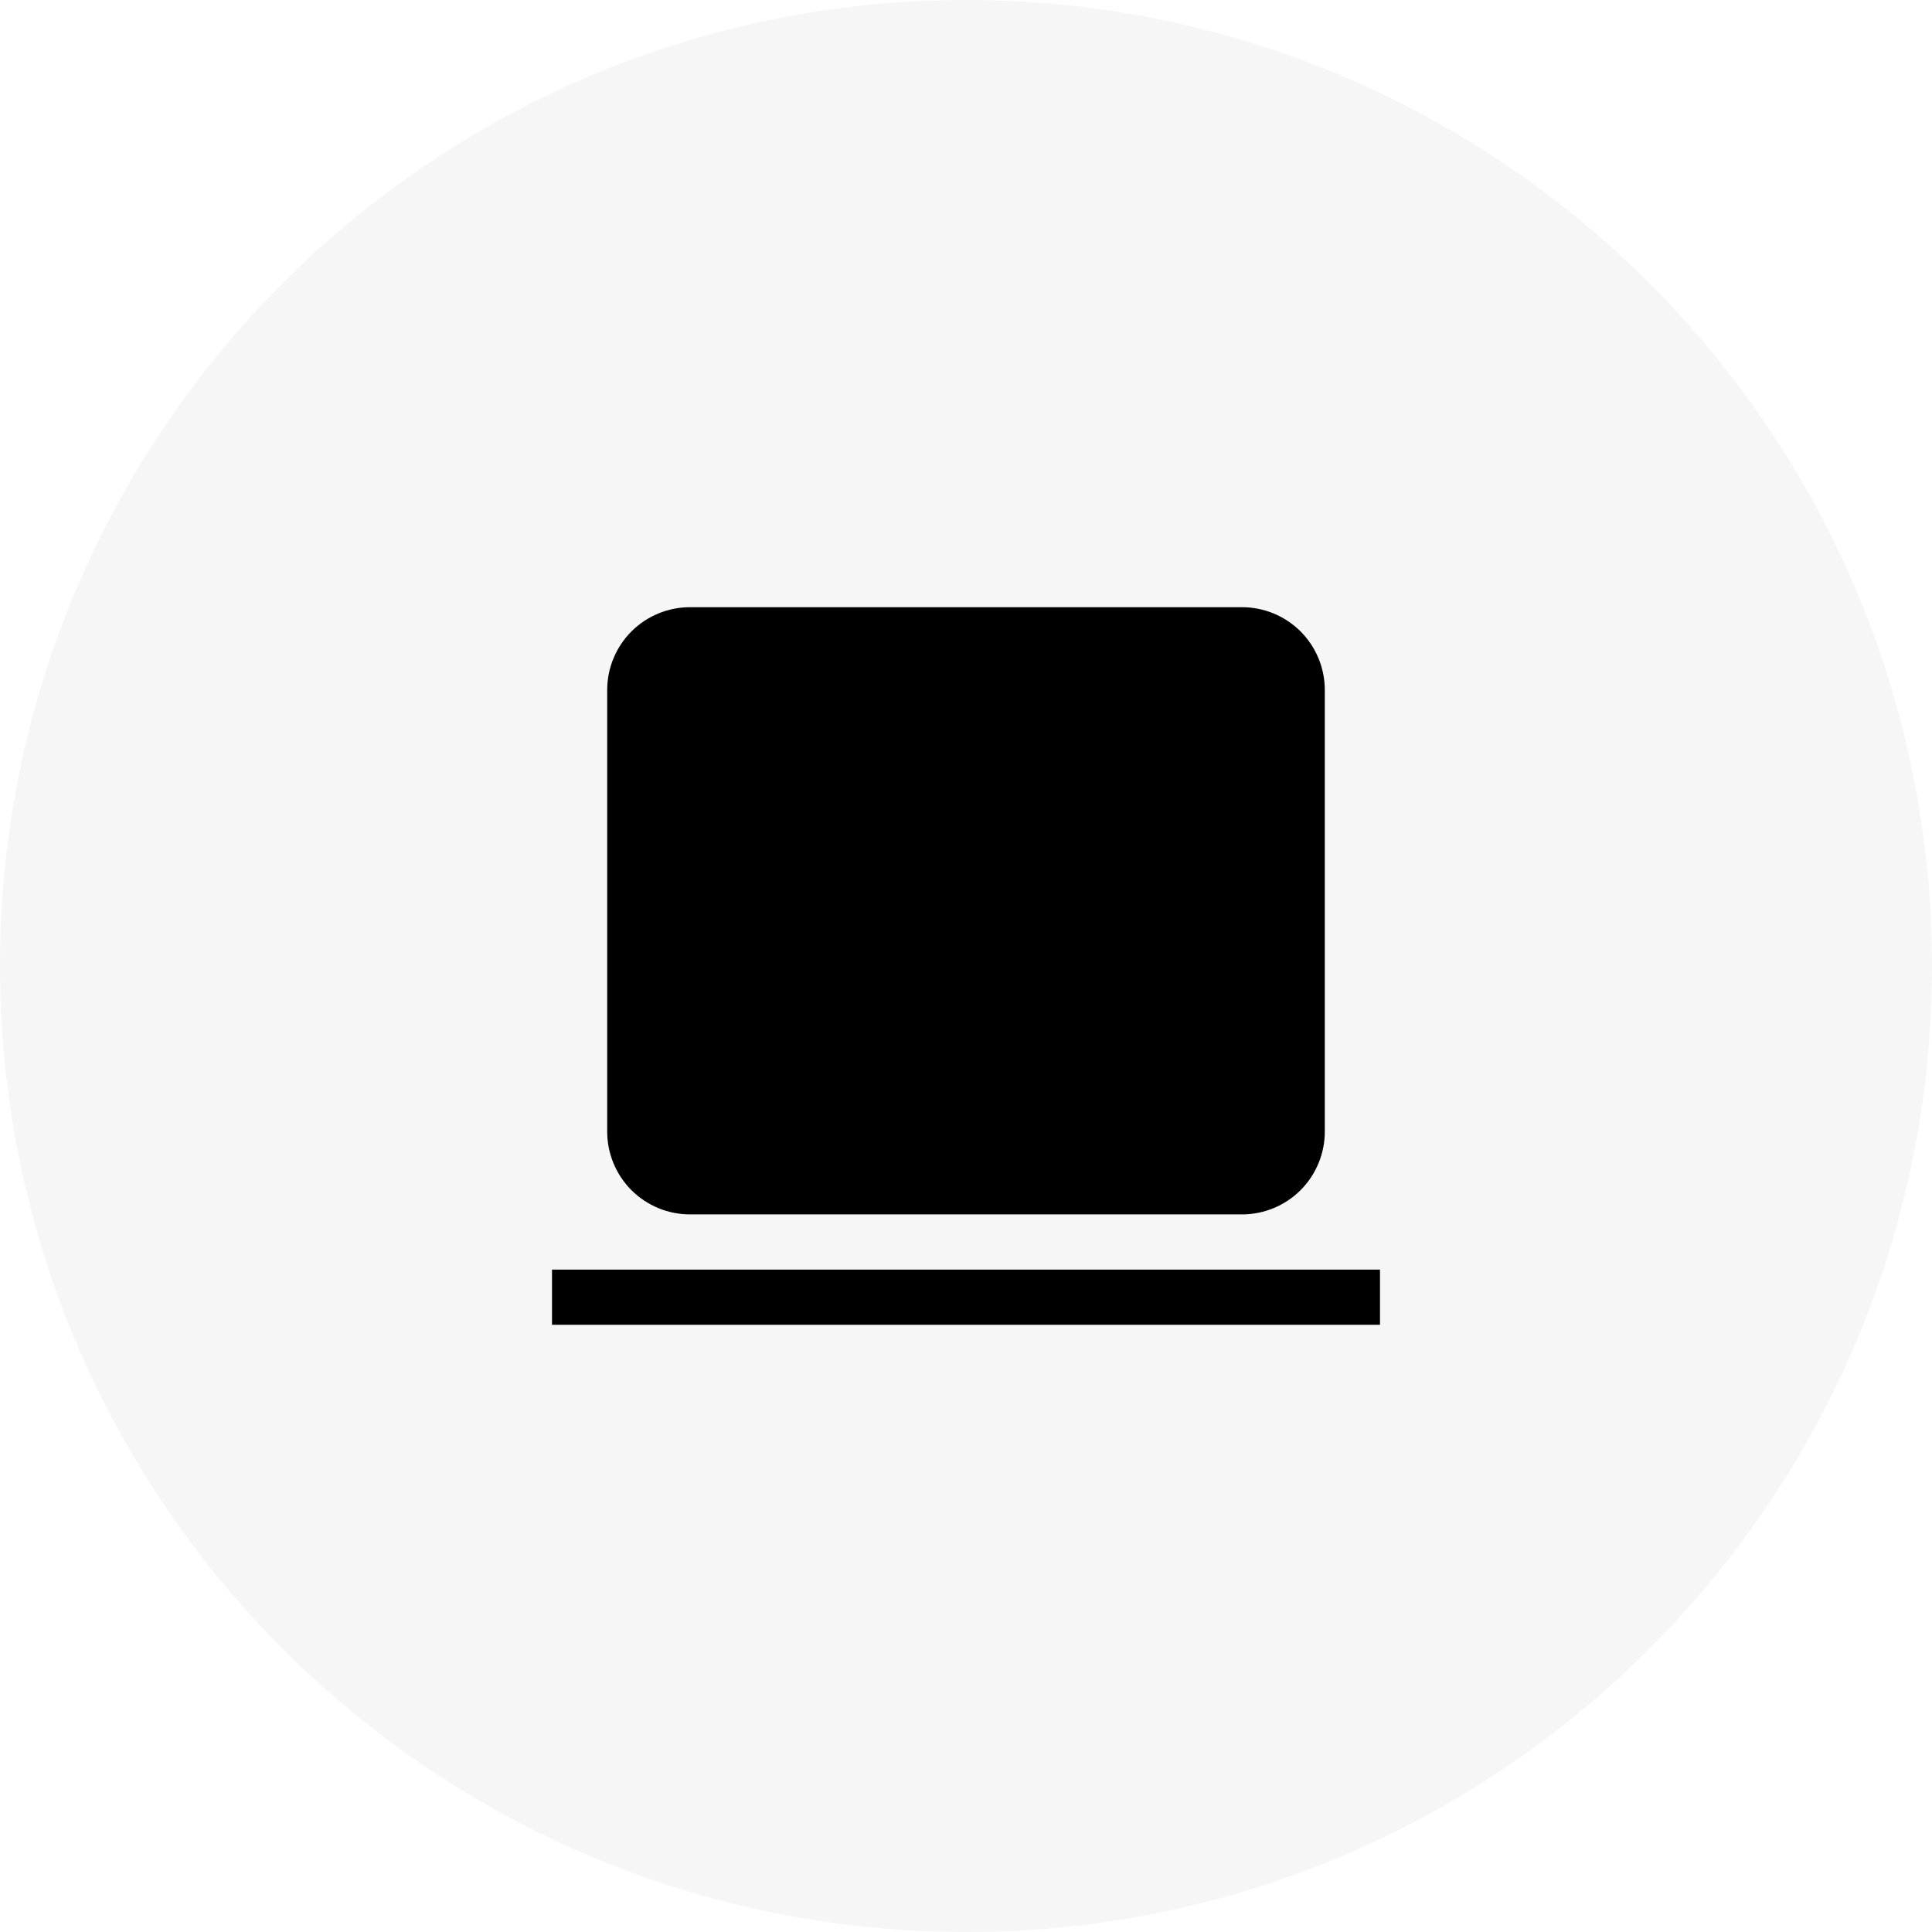
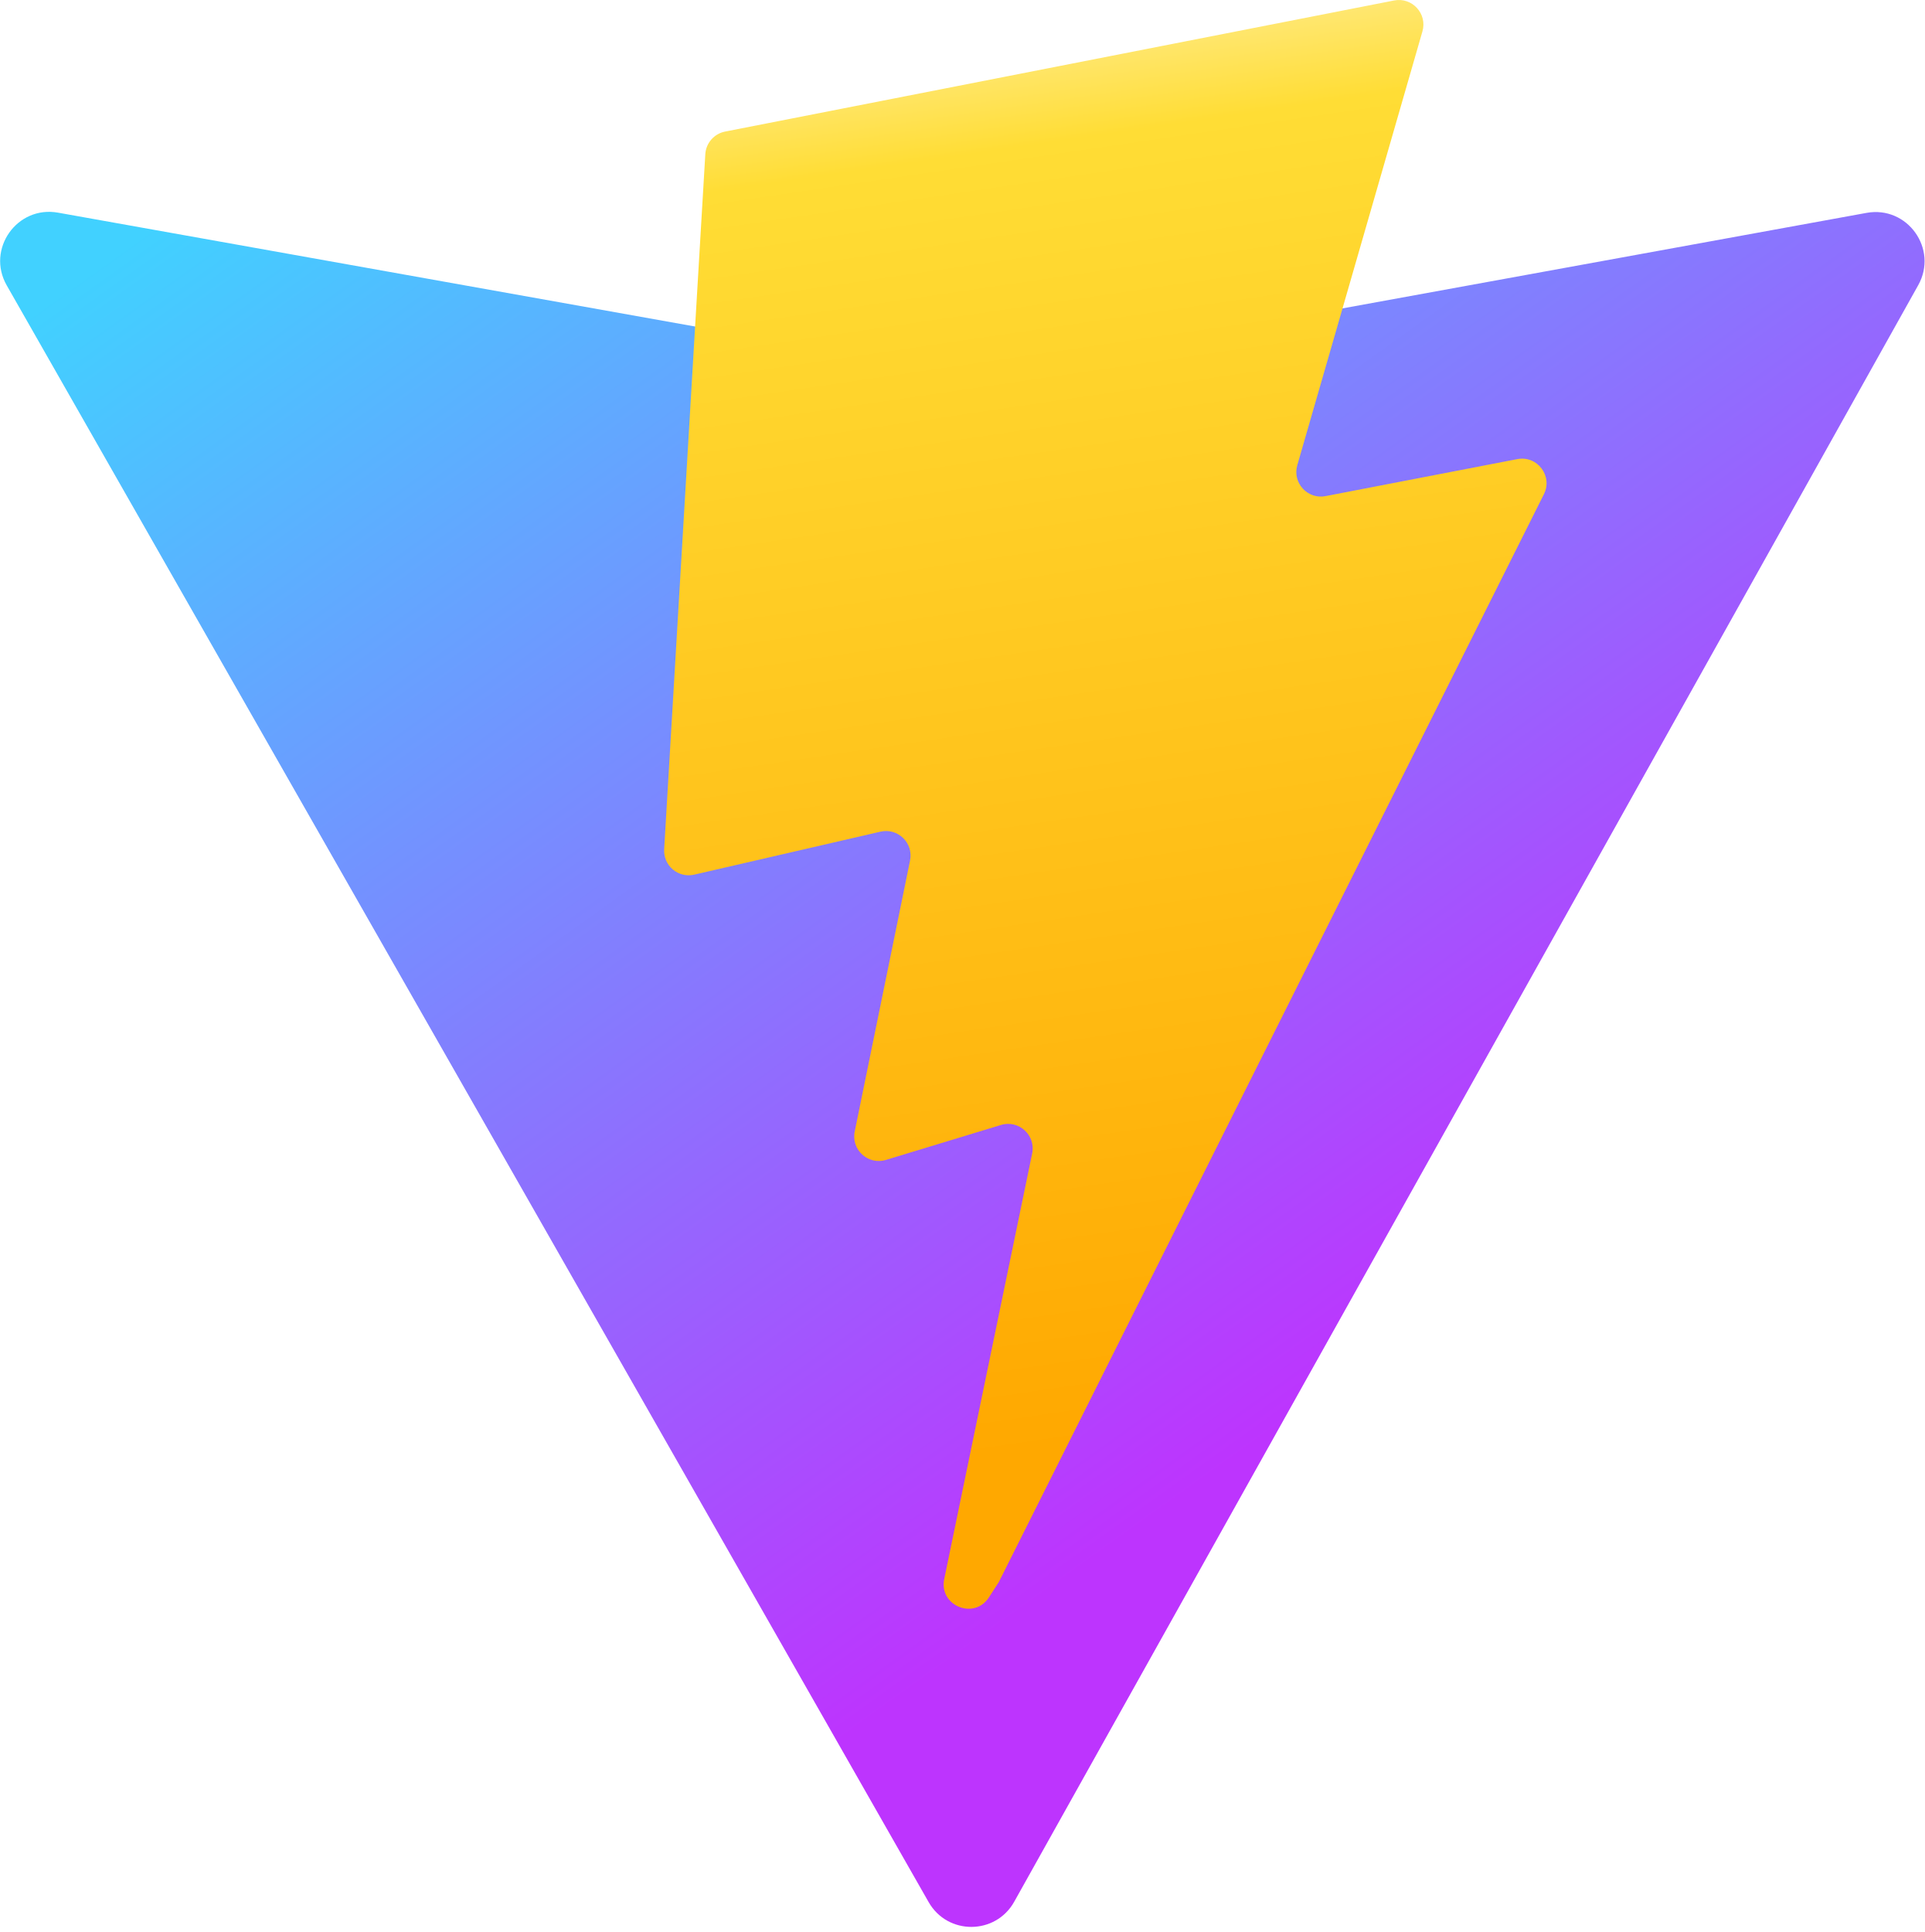
- <svg xmlns="http://www.w3.org/2000/svg" width="35" height="35" viewBox="0 0 35 35" fill="none">
-   <rect width="35" height="35" rx="17.5" fill="#F6F6F6" />
-   <path d="M12.5 11C12.102 11 11.721 11.158 11.439 11.439C11.158 11.721 11 12.102 11 12.5V20.5C11 20.898 11.158 21.279 11.439 21.561C11.721 21.842 12.102 22 12.5 22H22.5C22.898 22 23.279 21.842 23.561 21.561C23.842 21.279 24 20.898 24 20.5V12.5C24 12.102 23.842 11.721 23.561 11.439C23.279 11.158 22.898 11 22.5 11H12.5ZM10 24H25V23H10V24Z" fill="black" />
+ <svg xmlns="http://www.w3.org/2000/svg" aria-hidden="true" role="img" class="iconify iconify--logos" width="31.88" height="32" preserveAspectRatio="xMidYMid meet" viewBox="0 0 256 257">
+   <defs>
+     <linearGradient id="IconifyId1813088fe1fbc01fb466" x1="-.828%" x2="57.636%" y1="7.652%" y2="78.411%">
+       <stop offset="0%" stop-color="#41D1FF" />
+       <stop offset="100%" stop-color="#BD34FE" />
+     </linearGradient>
+     <linearGradient id="IconifyId1813088fe1fbc01fb467" x1="43.376%" x2="50.316%" y1="2.242%" y2="89.03%">
+       <stop offset="0%" stop-color="#FFEA83" />
+       <stop offset="8.333%" stop-color="#FFDD35" />
+       <stop offset="100%" stop-color="#FFA800" />
+     </linearGradient>
+   </defs>
+   <path fill="url(#IconifyId1813088fe1fbc01fb466)" d="M255.153 37.938L134.897 252.976c-2.483 4.44-8.862 4.466-11.382.048L.875 37.958c-2.746-4.814 1.371-10.646 6.827-9.67l120.385 21.517a6.537 6.537 0 0 0 2.322-.004l117.867-21.483c5.438-.991 9.574 4.796 6.877 9.62Z" />
+   <path fill="url(#IconifyId1813088fe1fbc01fb467)" d="M185.432.063L96.44 17.501a3.268 3.268 0 0 0-2.634 3.014l-5.474 92.456a3.268 3.268 0 0 0 3.997 3.378l24.777-5.718c2.318-.535 4.413 1.507 3.936 3.838l-7.361 36.047c-.495 2.426 1.782 4.5 4.151 3.78l15.304-4.649c2.372-.72 4.652 1.36 4.15 3.788l-11.698 56.621c-.732 3.542 3.979 5.473 5.943 2.437l1.313-2.028l72.516-144.72c1.215-2.423-.88-5.186-3.54-4.672l-25.505 4.922c-2.396.462-4.435-1.77-3.759-4.114l16.646-57.705c.677-2.35-1.37-4.583-3.769-4.113Z" />
</svg>
